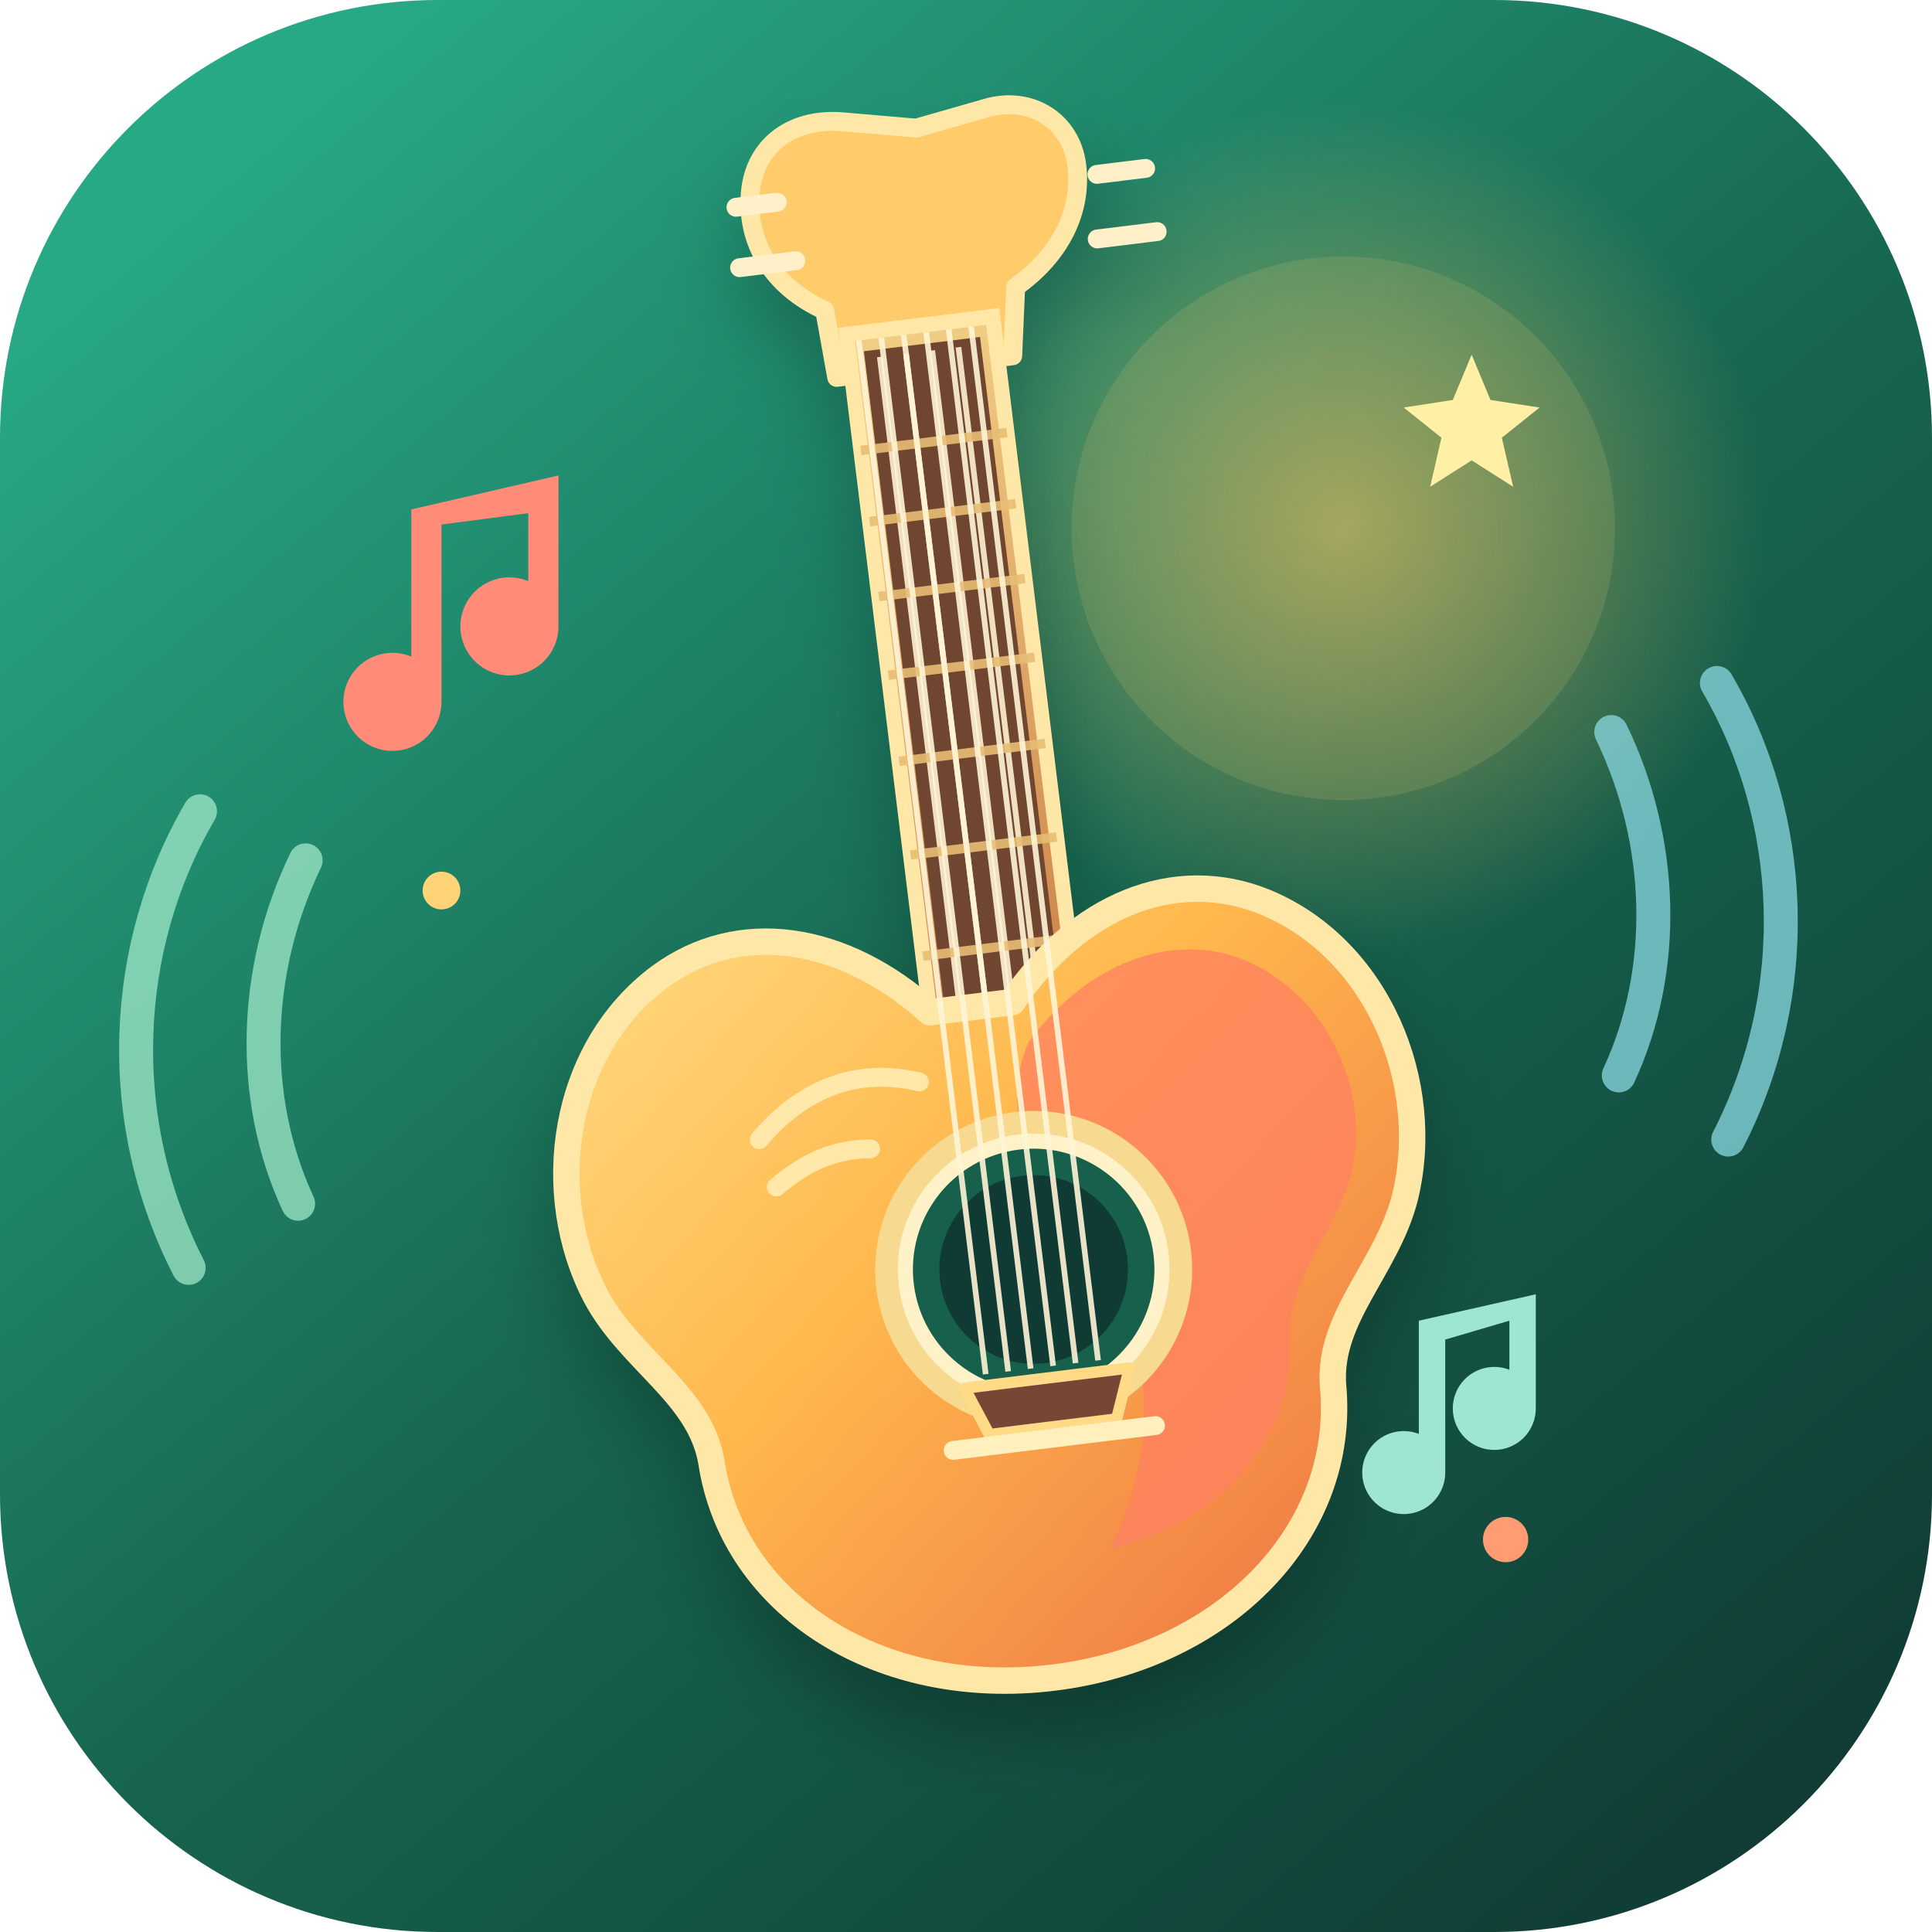
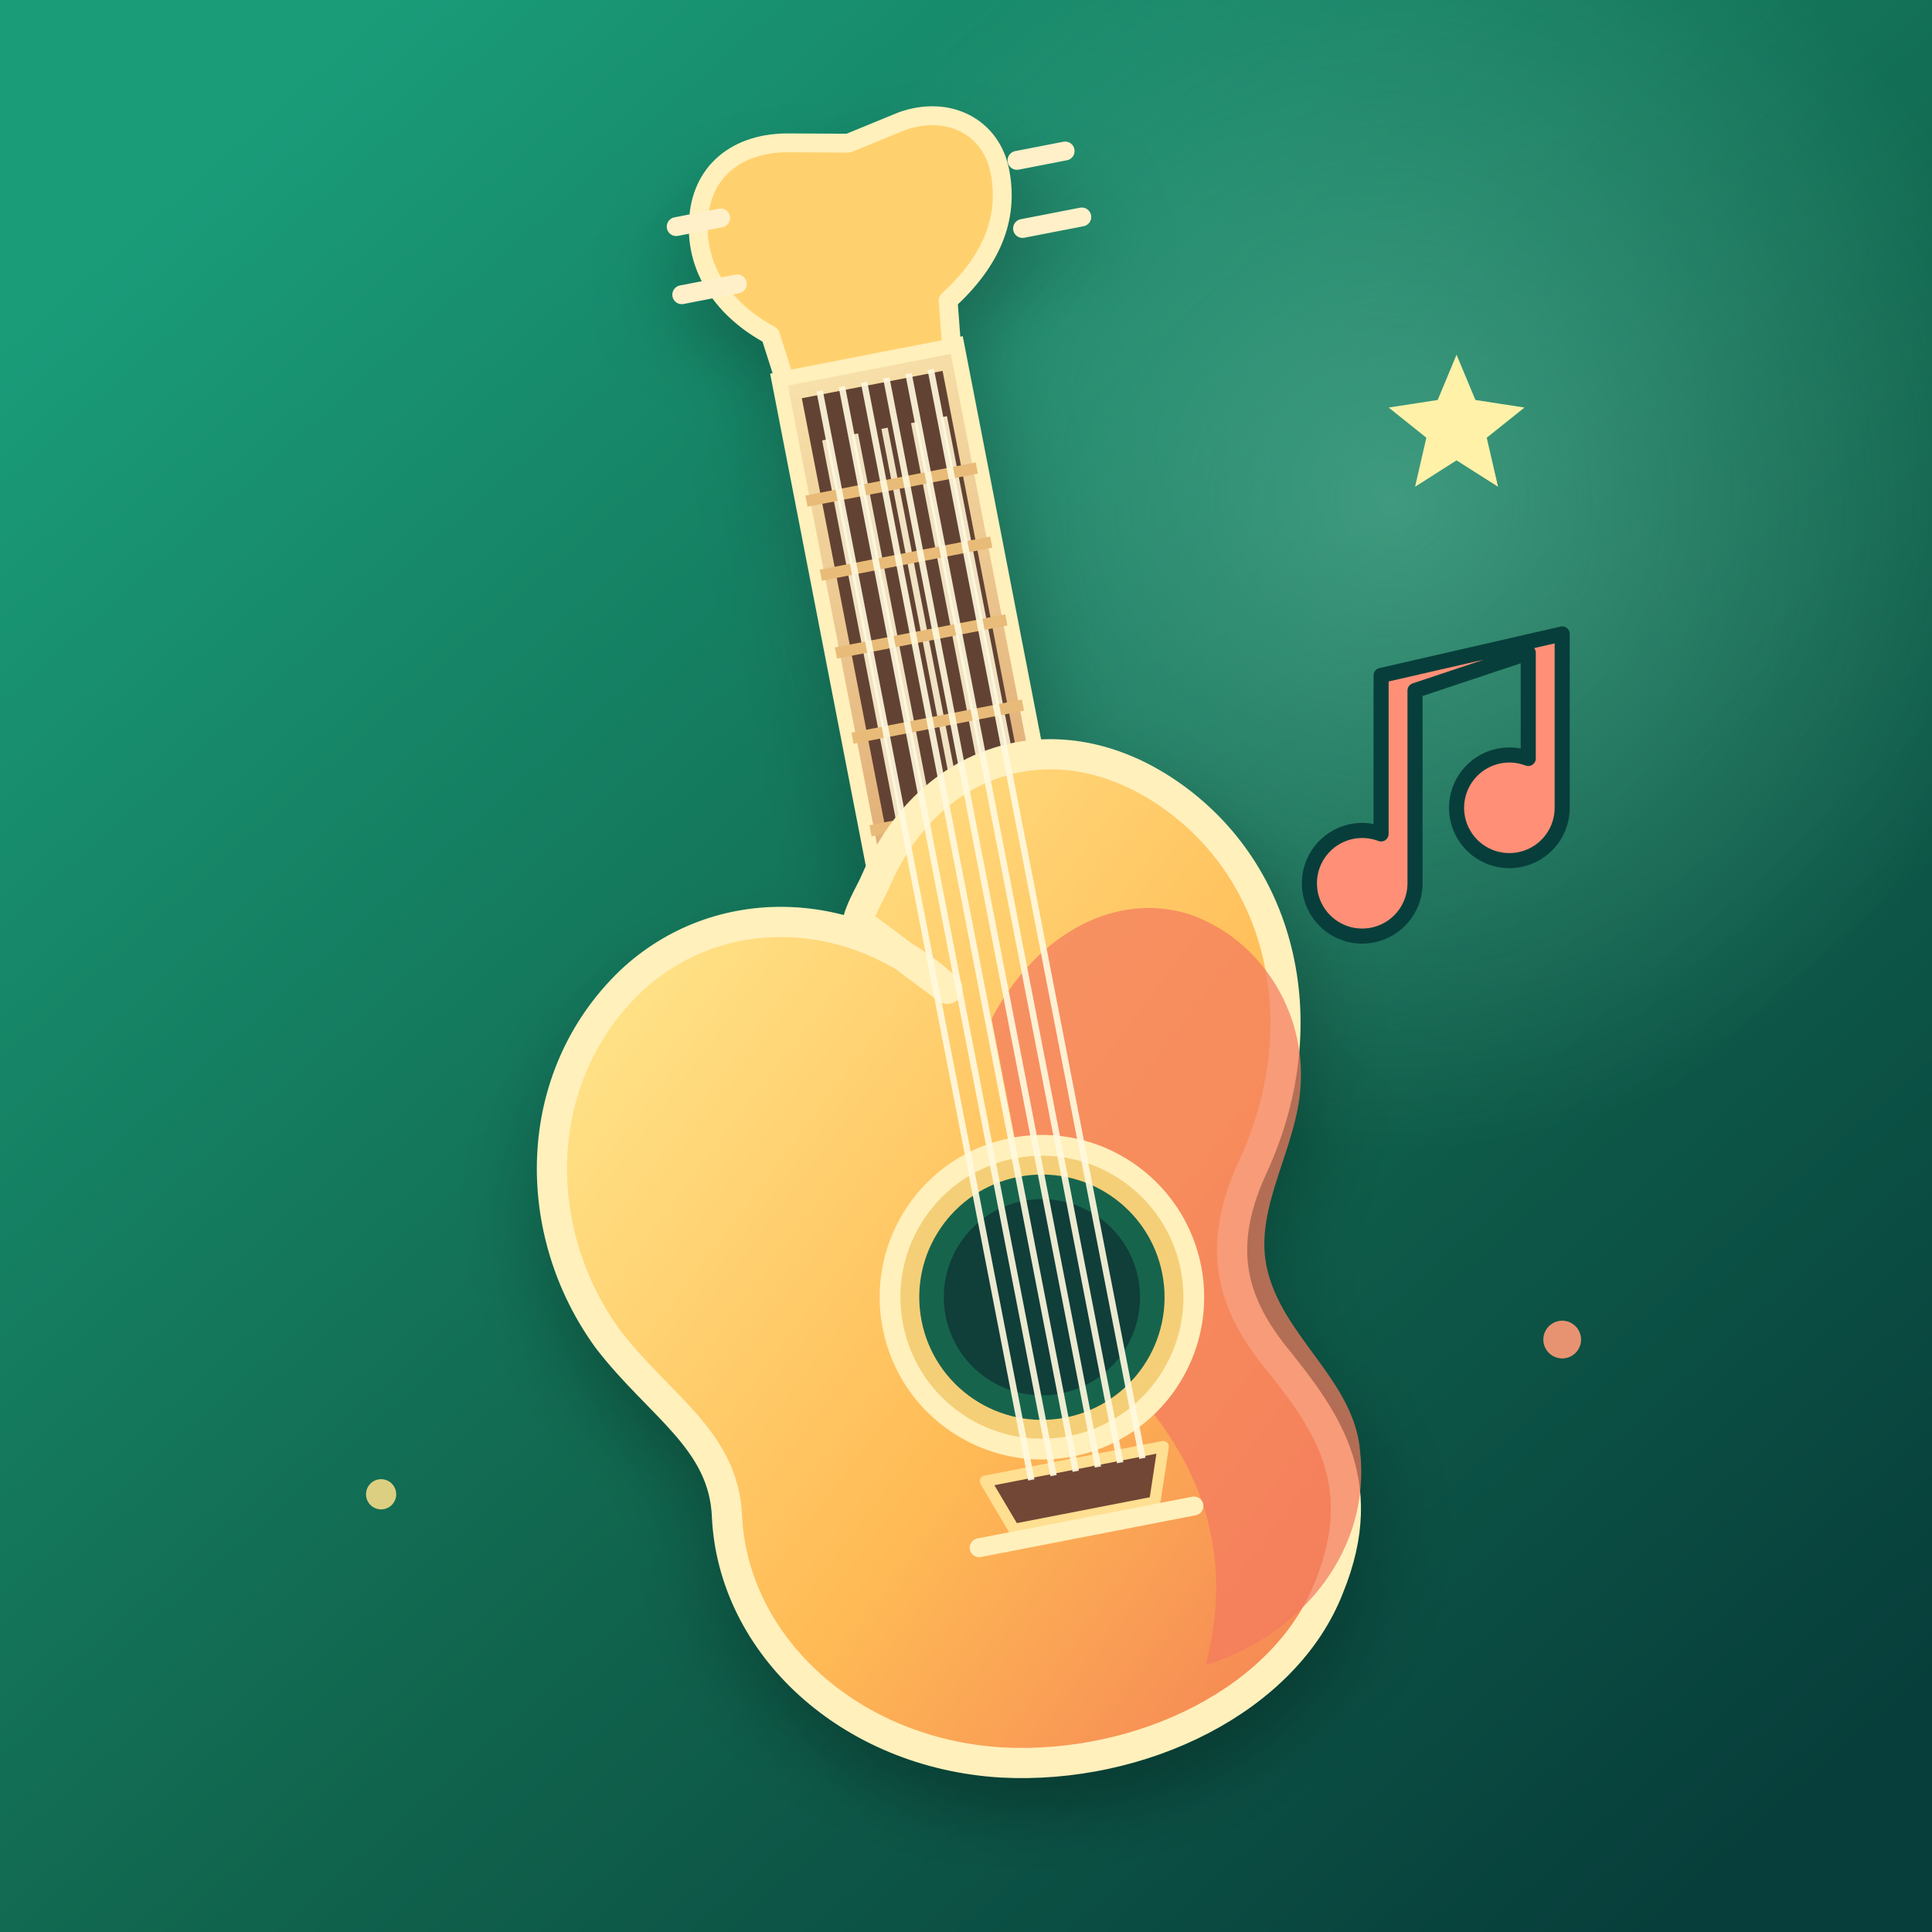
<svg xmlns="http://www.w3.org/2000/svg" viewBox="0 0 512 512">
  <defs>
-     <linearGradient id="bg" x1="70" y1="32" x2="460" y2="492" gradientUnits="userSpaceOnUse">
-       <stop stop-color="#28a986" />
-       <stop offset=".52" stop-color="#17654f" />
-       <stop offset="1" stop-color="#103c35" />
+     <linearGradient id="bg" x1="56" y1="40" x2="460" y2="492" gradientUnits="userSpaceOnUse">
+       <stop stop-color="#1a9c79" />
+       <stop offset=".55" stop-color="#11674f" />
+       <stop offset="1" stop-color="#073e3b" />
    </linearGradient>
-     <linearGradient id="wood" x1="160" y1="197" x2="357" y2="428" gradientUnits="userSpaceOnUse">
-       <stop stop-color="#ffe18a" />
-       <stop offset=".48" stop-color="#ffb84d" />
-       <stop offset="1" stop-color="#ee7544" />
+     <linearGradient id="body" x1="157" y1="236" x2="359" y2="460" gradientUnits="userSpaceOnUse">
+       <stop stop-color="#ffe58b" />
+       <stop offset=".52" stop-color="#ffbb55" />
+       <stop offset="1" stop-color="#f27655" />
    </linearGradient>
-     <linearGradient id="neck" x1="247" y1="63" x2="282" y2="286" gradientUnits="userSpaceOnUse">
-       <stop stop-color="#f6d88c" />
-       <stop offset="1" stop-color="#c97b43" />
+     <linearGradient id="neck" x1="231" y1="57" x2="286" y2="305" gradientUnits="userSpaceOnUse">
+       <stop stop-color="#fff1bb" />
+       <stop offset="1" stop-color="#d18a52" />
    </linearGradient>
-     <radialGradient id="glow" cx="0" cy="0" r="1" gradientTransform="matrix(0 113 -113 0 356 140)" gradientUnits="userSpaceOnUse">
-       <stop stop-color="#ffc75e" stop-opacity=".55" />
-       <stop offset="1" stop-color="#ffc75e" stop-opacity="0" />
+     <radialGradient id="light" cx="0" cy="0" r="1" gradientTransform="matrix(0 172 -172 0 369 133)" gradientUnits="userSpaceOnUse">
+       <stop stop-color="#8de5c7" stop-opacity=".36" />
+       <stop offset="1" stop-color="#8de5c7" stop-opacity="0" />
    </radialGradient>
-     <filter id="shadow" x="112" y="30" width="302" height="445" color-interpolation-filters="sRGB" filterUnits="userSpaceOnUse">
+     <filter id="shadow" x="92" y="34" width="332" height="460" color-interpolation-filters="sRGB" filterUnits="userSpaceOnUse">
      <feGaussianBlur in="SourceAlpha" stdDeviation="10" />
-       <feOffset dy="12" />
+       <feOffset dy="10" />
      <feComponentTransfer>
-         <feFuncA type="linear" slope=".24" />
+         <feFuncA type="linear" slope=".26" />
      </feComponentTransfer>
      <feMerge>
        <feMergeNode />
        <feMergeNode in="SourceGraphic" />
      </feMerge>
    </filter>
  </defs>
-   <rect width="512" height="512" rx="116" fill="url(#bg)" />
-   <circle cx="356" cy="140" r="112" fill="url(#glow)" />
-   <circle cx="356" cy="140" r="72" fill="#ffd477" opacity=".13" />
-   <path d="M79 319c-13-28-12-62 2-91m-31 108c-20-39-18-85 3-121" fill="none" stroke="#a8f0ce" stroke-linecap="round" stroke-width="9" opacity=".7" />
-   <path d="M429 285c13-28 12-62-2-91m31 108c20-39 18-85-3-121" fill="none" stroke="#8edee7" stroke-linecap="round" stroke-width="9" opacity=".72" />
-   <g filter="url(#shadow)" transform="rotate(-7 256 256)">
-     <path d="M240 79c-13-8-18-20-16-32 2-13 13-20 27-17l19 4 19-3c12-2 22 6 22 18 0 12-7 23-20 30l-3 18h-47z" fill="#ffcb6b" stroke="#ffe7a8" stroke-width="5" stroke-linejoin="round" />
-     <path d="M245 86h39v198h-39z" fill="url(#neck)" stroke="#ffe7a8" stroke-width="4" />
-     <path d="M249 91h31v191h-31z" fill="#704631" />
-     <path d="M253 93v190m7-190v190m7-190v190m7-190v190" stroke="#fff1ce" stroke-width="1.5" opacity=".9" />
-     <path d="M245 117h39m-39 19h39m-39 20h39m-39 21h39m-39 23h39m-39 25h39m-39 27h39m-39 28h39" stroke="#e8bd74" stroke-width="2.5" opacity=".9" />
-     <path d="M231 49h-11m-1 16h15m95-13h-13m14 17h-16" stroke="#fff0c9" stroke-width="5" stroke-linecap="round" />
-     <path d="M245 267c-20-23-47-31-70-18-28 16-38 53-27 82 7 18 24 29 25 47 1 39 37 68 83 68s82-29 83-68c1-18 18-29 25-47 11-29 1-66-27-82-23-13-50-5-70 18z" fill="url(#wood)" stroke="#ffe7a8" stroke-width="7" stroke-linejoin="round" />
-     <path d="M270 278c19-20 44-25 62-13 18 12 25 35 20 54-5 18-22 28-23 47-2 25-25 45-54 48 18-27 18-57 4-82-11-20-20-35-9-54z" fill="#ff8060" opacity=".75" />
-     <path d="M196 295c13-12 28-16 44-10m-41 23c9-6 17-8 26-7" fill="none" stroke="#fff1bb" stroke-linecap="round" stroke-width="5" opacity=".8" />
-     <circle cx="264" cy="338" r="42" fill="#f7d98f" />
-     <circle cx="264" cy="338" r="34" fill="#17604b" stroke="#fff2c8" stroke-width="4" />
-     <circle cx="264" cy="338" r="25" fill="#103b35" />
-     <path d="M242 367h44l-5 13h-34z" fill="#754734" stroke="#ffda87" stroke-width="3" stroke-linejoin="round" />
-     <path d="M248 88v276m6-276v276m6-276v276m6-276v276m6-276v276m6-276v276" stroke="#fff5d6" stroke-width="1.5" opacity=".9" />
-     <path d="M237 383h54" stroke="#fff0be" stroke-width="5" stroke-linecap="round" />
+   <rect width="512" height="512" fill="url(#bg)" />
+   <circle cx="369" cy="133" r="172" fill="url(#light)" />
+   <circle cx="101" cy="396" r="4" fill="#ffe18a" opacity=".85" />
+   <circle cx="414" cy="355" r="5" fill="#ff9a75" opacity=".9" />
+   <g filter="url(#shadow)" transform="rotate(-11 256 256)">
+     <path d="M237 82c-11-9-16-21-13-33 3-13 14-19 28-16l15 3 15-3c13-2 23 6 23 18 0 13-7 23-20 31l-2 17h-44z" fill="#ffd16e" stroke="#fff0bc" stroke-width="5" stroke-linejoin="round" />
+     <path d="M237 94h48v211h-48z" fill="url(#neck)" stroke="#fff0bc" stroke-width="4" />
+     <path d="M242 100h38v198h-38z" fill="#624333" />
+     <path d="M246 112v186m8-186v186m8-186v186m8-186v186m8-186v186" stroke="#fff3d2" stroke-width="1.7" opacity=".9" />
+     <path d="M238 127h46m-46 20h46m-46 21h46m-46 23h46m-46 25h46m-46 27h46m-46 29h46" stroke="#e8bb78" stroke-width="3" />
+     <path d="M230 49h-12m-2 18h15m92-18h-13m14 18h-16" stroke="#fff0c9" stroke-width="5" stroke-linecap="round" />
+     <path d="M250 261c-20-27-55-35-82-18-31 20-39 60-24 92 10 20 25 32 22 52-5 34 20 68 59 78 36 9 77-2 94-29 17-26 7-45-3-64-8-16-9-31 5-50 24-34 22-76-5-102-25-24-59-20-79 9-2 3-5 6-7 10z" fill="url(#body)" stroke="#fff0bc" stroke-width="8" stroke-linejoin="round" />
+     <path d="M260 271c16-20 39-27 57-17 17 10 25 31 20 50-4 16-18 29-18 45 0 19 17 34 15 53-2 26-24 45-51 48 12-25 10-49-3-72-12-22-27-41-20-66z" fill="#f47a5e" opacity=".72" />
+     <circle cx="259" cy="346" r="43" fill="#fff0bc" />
+     <circle cx="259" cy="346" r="35" fill="#17644d" stroke="#f5cf77" stroke-width="5" />
+     <circle cx="259" cy="346" r="26" fill="#103e39" />
+     <path d="M235 391h48l-5 14h-38z" fill="#724735" stroke="#ffdf91" stroke-width="3" stroke-linejoin="round" />
+     <path d="M247 99v294m6-294v294m6-294v294m6-294v294m6-294v294m6-294v294" stroke="#fff8dd" stroke-width="1.7" opacity=".92" />
+     <path d="M230 408h58" stroke="#fff0bc" stroke-width="5" stroke-linecap="round" />
  </g>
-   <g fill="#ff8b78">
-     <path d="M117 139v47a13 13 0 1 1-8-12v-39l39-9v40a13 13 0 1 1-8-12v-18z" />
+   <g fill="#ff9077" stroke="#073e3b" stroke-width="4" stroke-linejoin="round">
+     <path d="M375 183v51a14 14 0 1 1-9-13v-42l48-11v46a14 14 0 1 1-9-13v-28z" />
  </g>
-   <g fill="#9fe6d2">
-     <path d="M383 355v35a11 11 0 1 1-7-10v-30l31-7v30a11 11 0 1 1-7-10v-13z" />
-   </g>
-   <path d="M390 94l5 12 13 2-10 8 3 13-11-7-11 7 3-13-10-8 13-2z" fill="#fff0a5" />
-   <circle cx="117" cy="236" r="5" fill="#ffd477" />
-   <circle cx="399" cy="408" r="6" fill="#ff9c72" />
+   <path d="M386 94l5 12 13 2-10 8 3 13-11-7-11 7 3-13-10-8 13-2z" fill="#fff1a8" />
</svg>
